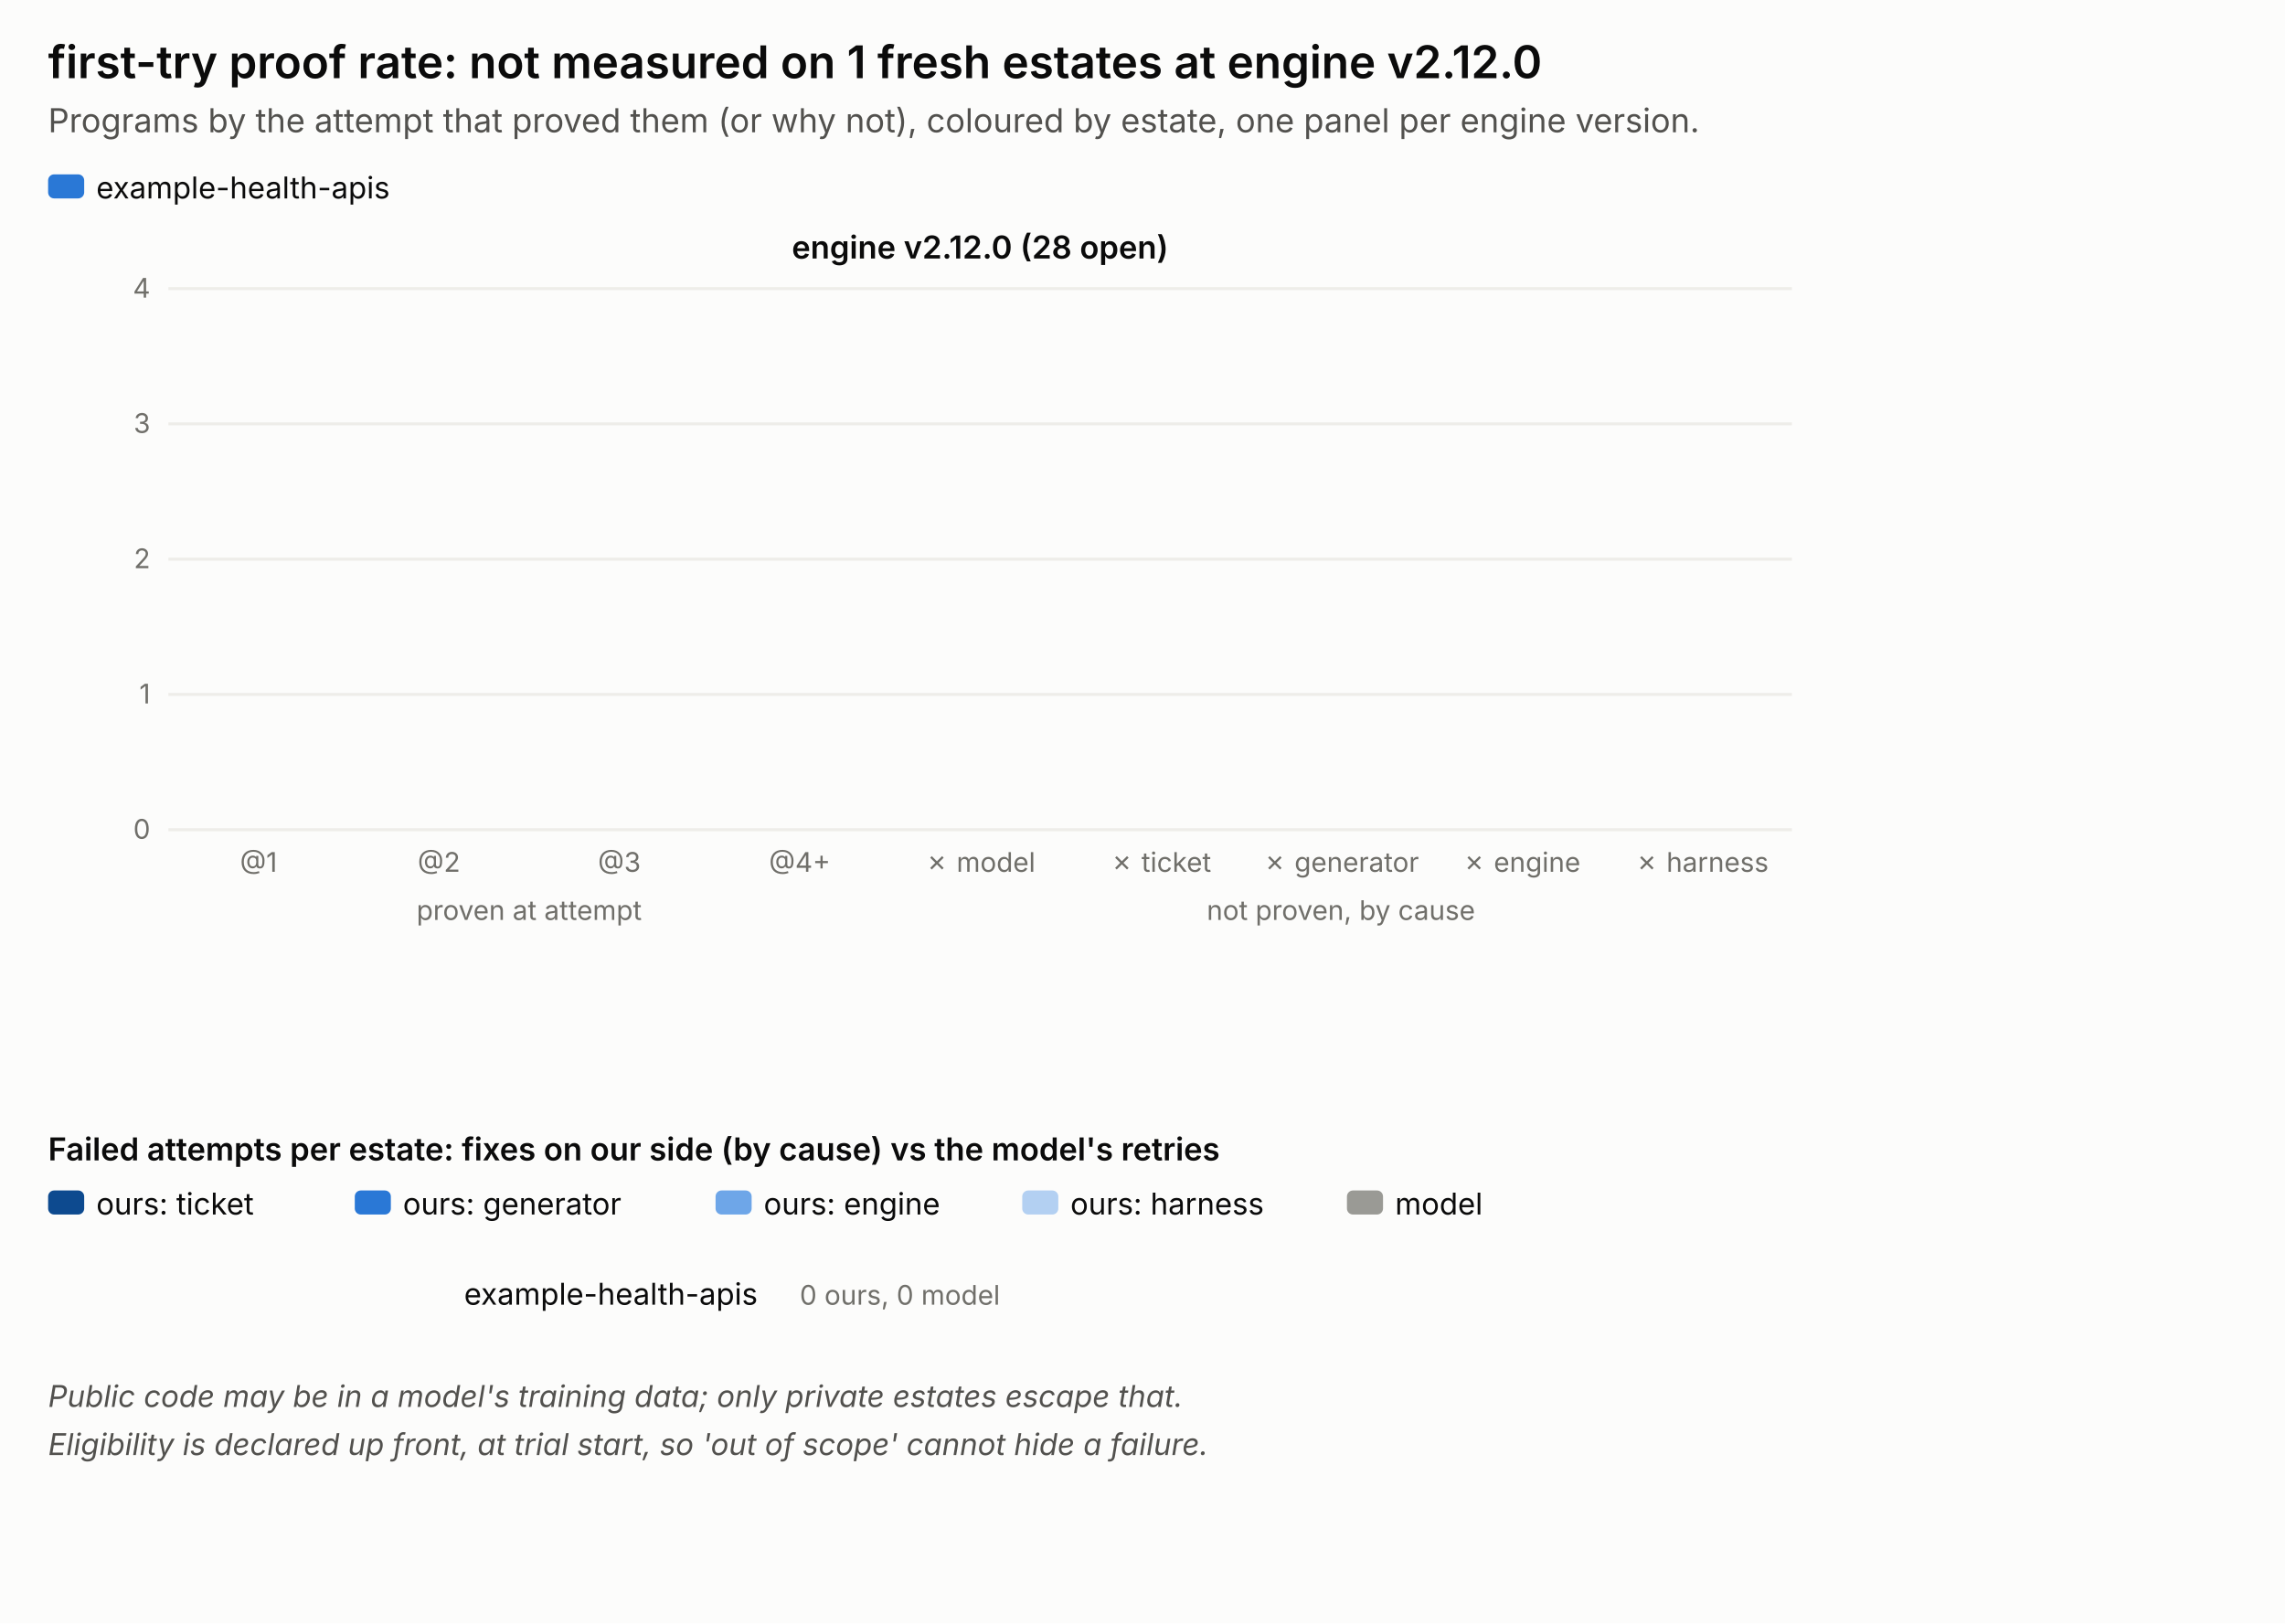
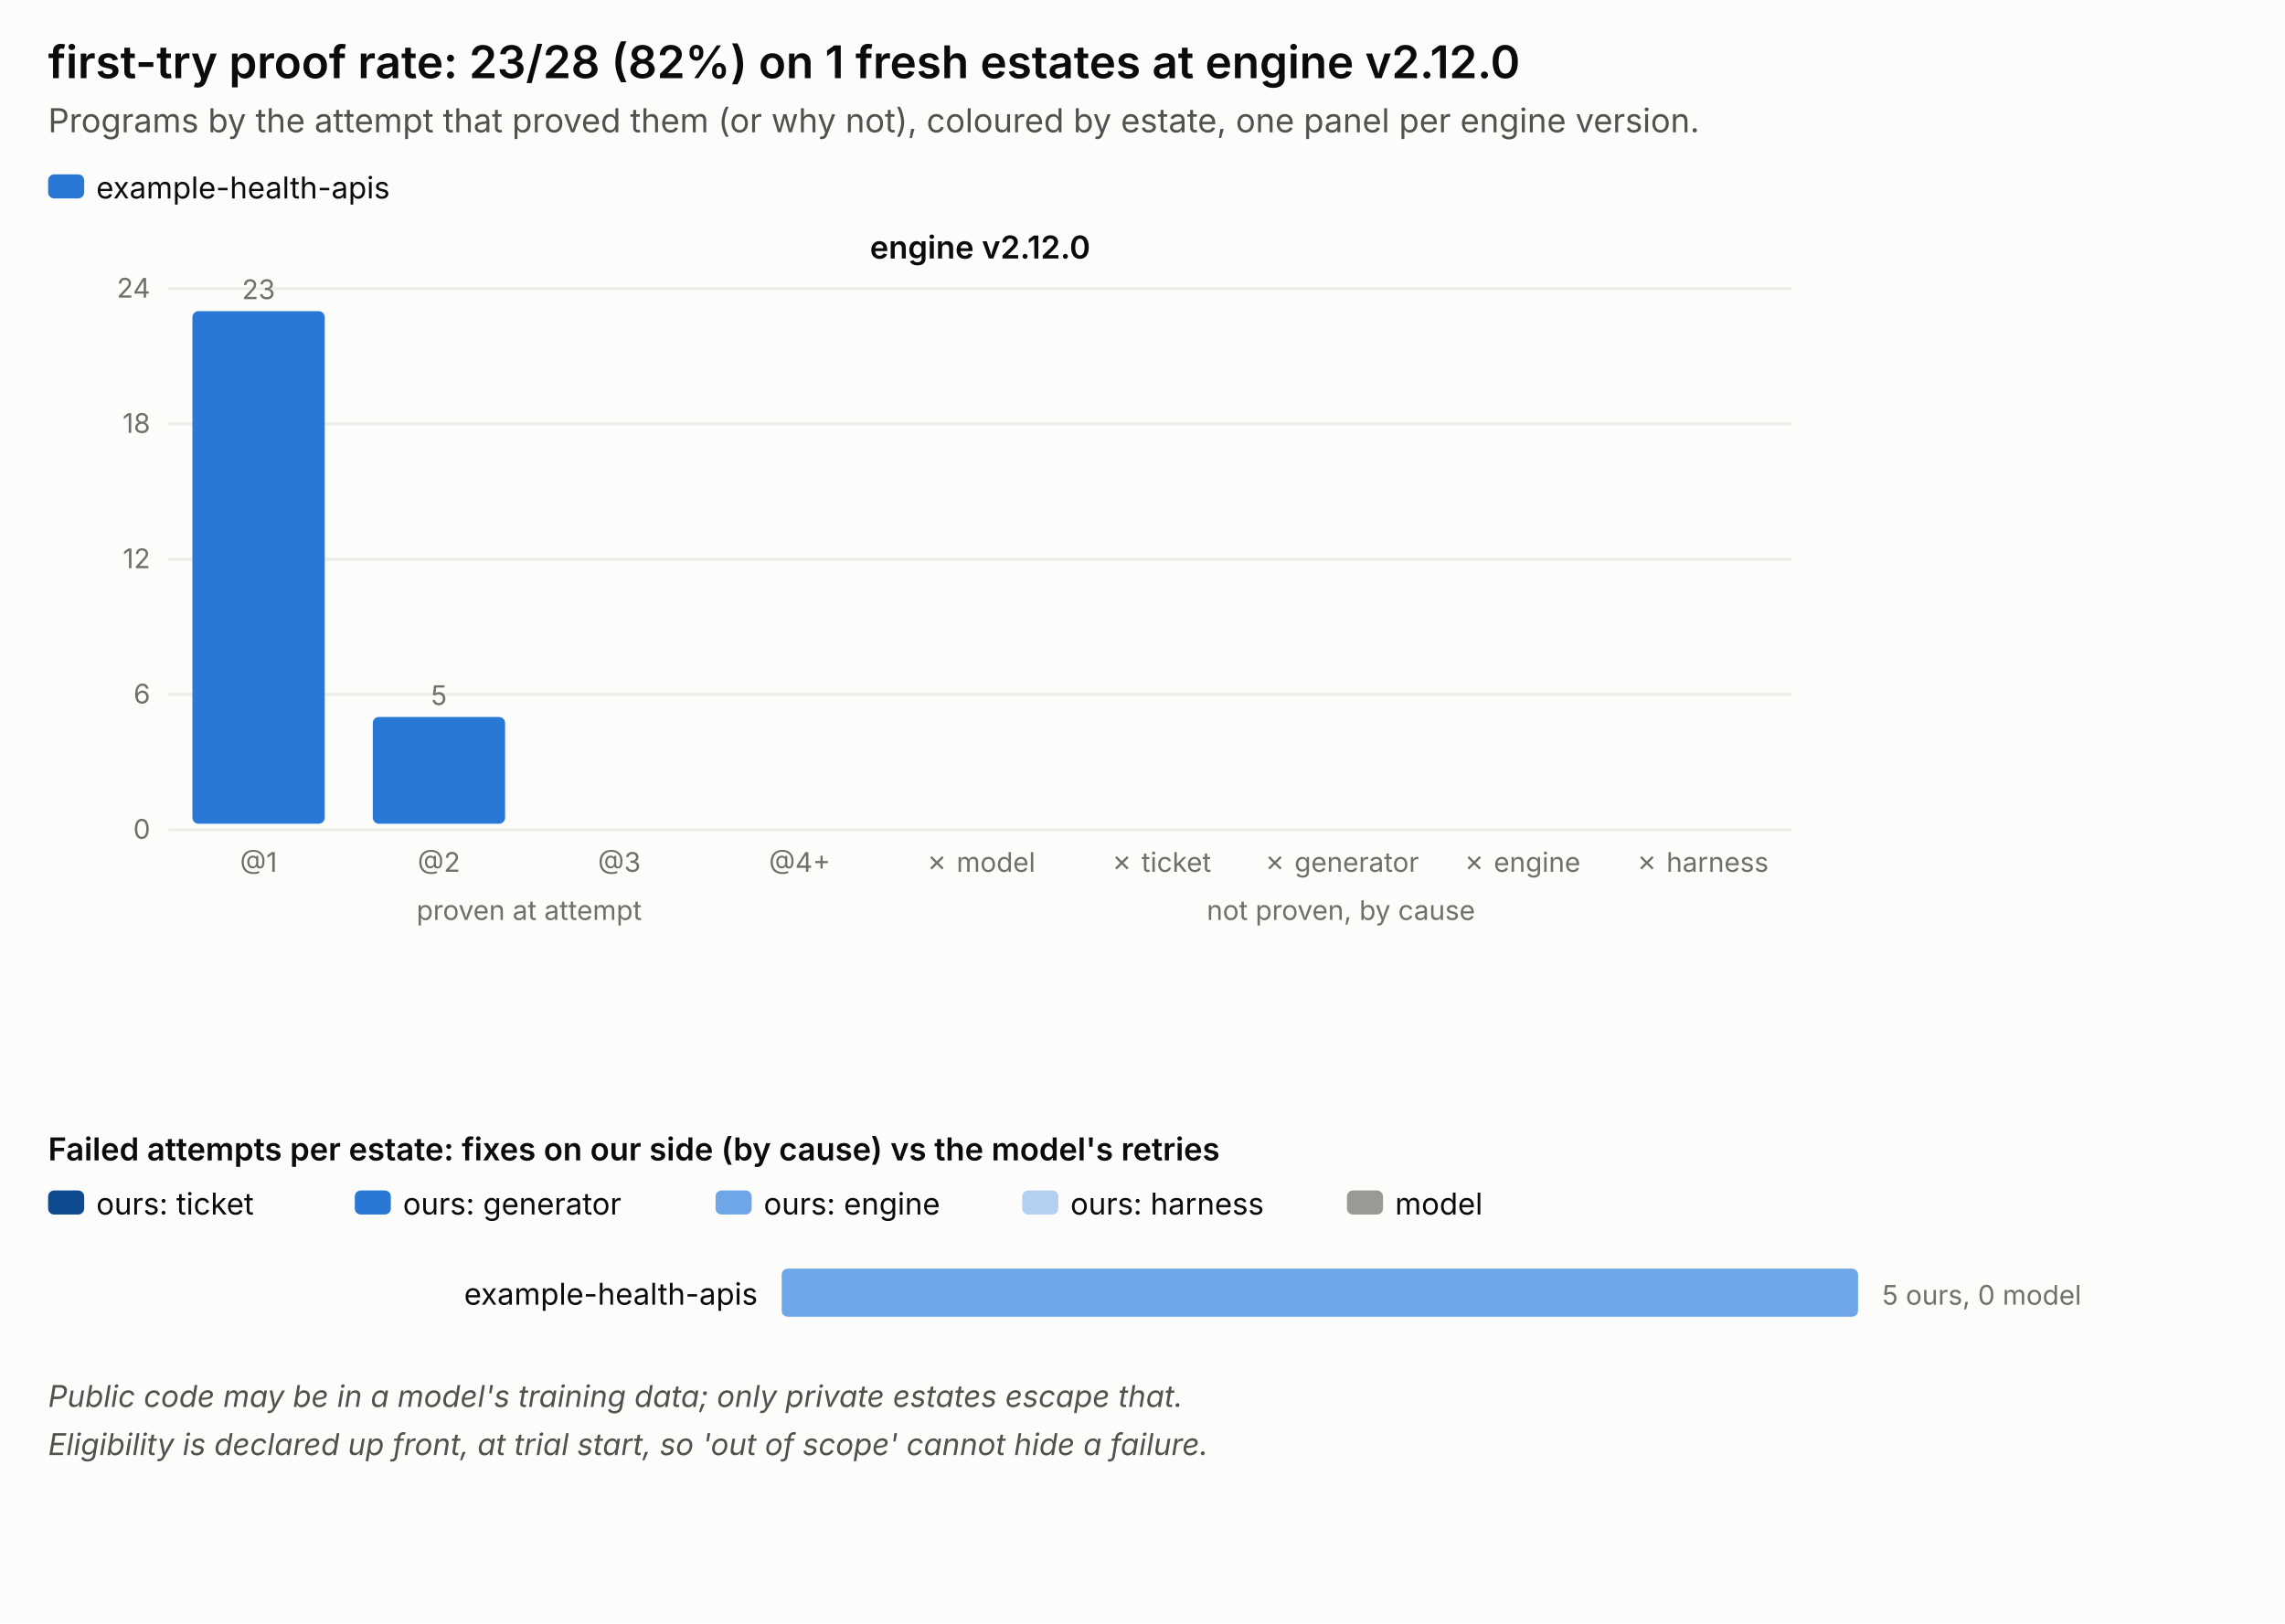
<svg xmlns="http://www.w3.org/2000/svg" viewBox="0 0 760 540" width="760" height="540" font-family="system-ui, -apple-system, Segoe UI, sans-serif">
  <style>.t{font-size:15px;font-weight:600;fill:#0b0b0b}.s{font-size:11px;fill:#52514e}.h{font-size:10.5px;font-weight:600;fill:#0b0b0b}.a{font-size:9px;fill:#706f6a}.l{font-size:10px;fill:#0b0b0b}.c{font-size:10px;fill:#52514e;font-style:italic}</style>
  <rect width="760" height="540" fill="#fcfcfb" />
-   <text x="16" y="26" class="t">first-try proof rate: not measured on 1 fresh estates at engine v2.12.0</text>
+   <text x="16" y="26" class="t">first-try proof rate: 23/28 (82%) on 1 fresh estates at engine v2.12.0</text>
  <text x="16" y="44" class="s">Programs by the attempt that proved them (or why not), coloured by estate, one panel per engine version.</text>
  <rect x="16" y="58" width="12" height="8" rx="2" fill="#2a78d6" />
  <text x="32" y="66" class="l">example-health-apis</text>
-   <text x="326" y="86" class="h" text-anchor="middle">engine v2.12.0 (28 open)</text>
+   <text x="326" y="86" class="h" text-anchor="middle">engine v2.12.0</text>
  <line x1="56" y1="276.0" x2="596" y2="276.0" stroke="#eeede9" />
  <text x="50" y="279.0" class="a" text-anchor="end">0</text>
  <line x1="56" y1="231.0" x2="596" y2="231.0" stroke="#eeede9" />
-   <text x="50" y="234.0" class="a" text-anchor="end">1</text>
+   <text x="50" y="234.0" class="a" text-anchor="end">6</text>
  <line x1="56" y1="186.0" x2="596" y2="186.0" stroke="#eeede9" />
-   <text x="50" y="189.0" class="a" text-anchor="end">2</text>
+   <text x="50" y="189.0" class="a" text-anchor="end">12</text>
  <line x1="56" y1="141.0" x2="596" y2="141.0" stroke="#eeede9" />
-   <text x="50" y="144.0" class="a" text-anchor="end">3</text>
+   <text x="50" y="144.0" class="a" text-anchor="end">18</text>
  <line x1="56" y1="96.0" x2="596" y2="96.0" stroke="#eeede9" />
-   <text x="50" y="99.0" class="a" text-anchor="end">4</text>
+   <text x="50" y="99.0" class="a" text-anchor="end">24</text>
+   <rect x="64" y="103.5" width="44" height="170.5" rx="2" fill="#2a78d6" />
+   <text x="86.0" y="99.5" class="a" text-anchor="middle">23</text>
  <text x="86.0" y="290" class="a" text-anchor="middle">@1</text>
+   <rect x="124" y="238.5" width="44" height="35.5" rx="2" fill="#2a78d6" />
+   <text x="146.0" y="234.5" class="a" text-anchor="middle">5</text>
  <text x="146.0" y="290" class="a" text-anchor="middle">@2</text>
  <text x="206.0" y="290" class="a" text-anchor="middle">@3</text>
  <text x="266.0" y="290" class="a" text-anchor="middle">@4+</text>
  <text x="326.0" y="290" class="a" text-anchor="middle">✗ model</text>
  <text x="386.0" y="290" class="a" text-anchor="middle">✗ ticket</text>
  <text x="446.0" y="290" class="a" text-anchor="middle">✗ generator</text>
  <text x="506.0" y="290" class="a" text-anchor="middle">✗ engine</text>
  <text x="566.0" y="290" class="a" text-anchor="middle">✗ harness</text>
  <text x="176" y="306" class="a" text-anchor="middle">proven at attempt</text>
  <text x="446.0" y="306" class="a" text-anchor="middle">not proven, by cause</text>
  <text x="16" y="386" class="h">Failed attempts per estate: fixes on our side (by cause) vs the model's retries</text>
  <rect x="16" y="396" width="12" height="8" rx="2" fill="#0d4a8f" />
  <text x="32" y="404" class="l">ours: ticket</text>
  <rect x="118" y="396" width="12" height="8" rx="2" fill="#2a78d6" />
  <text x="134" y="404" class="l">ours: generator</text>
  <rect x="238" y="396" width="12" height="8" rx="2" fill="#6ea6e8" />
  <text x="254" y="404" class="l">ours: engine</text>
  <rect x="340" y="396" width="12" height="8" rx="2" fill="#b3d0f2" />
  <text x="356" y="404" class="l">ours: harness</text>
  <rect x="448" y="396" width="12" height="8" rx="2" fill="#9a9a95" />
  <text x="464" y="404" class="l">model</text>
  <text x="252" y="434" class="l" text-anchor="end">example-health-apis</text>
-   <text x="266.0" y="434" class="a">0 ours, 0 model</text>
+   <rect x="260.0" y="422" width="358.0" height="16" rx="2" fill="#6ea6e8" />
+   <text x="626.0" y="434" class="a">5 ours, 0 model</text>
  <text x="16" y="468" class="c">Public code may be in a model's training data; only private estates escape that.</text>
  <text x="16" y="484" class="c">Eligibility is declared up front, at trial start, so 'out of scope' cannot hide a failure.</text>
</svg>
